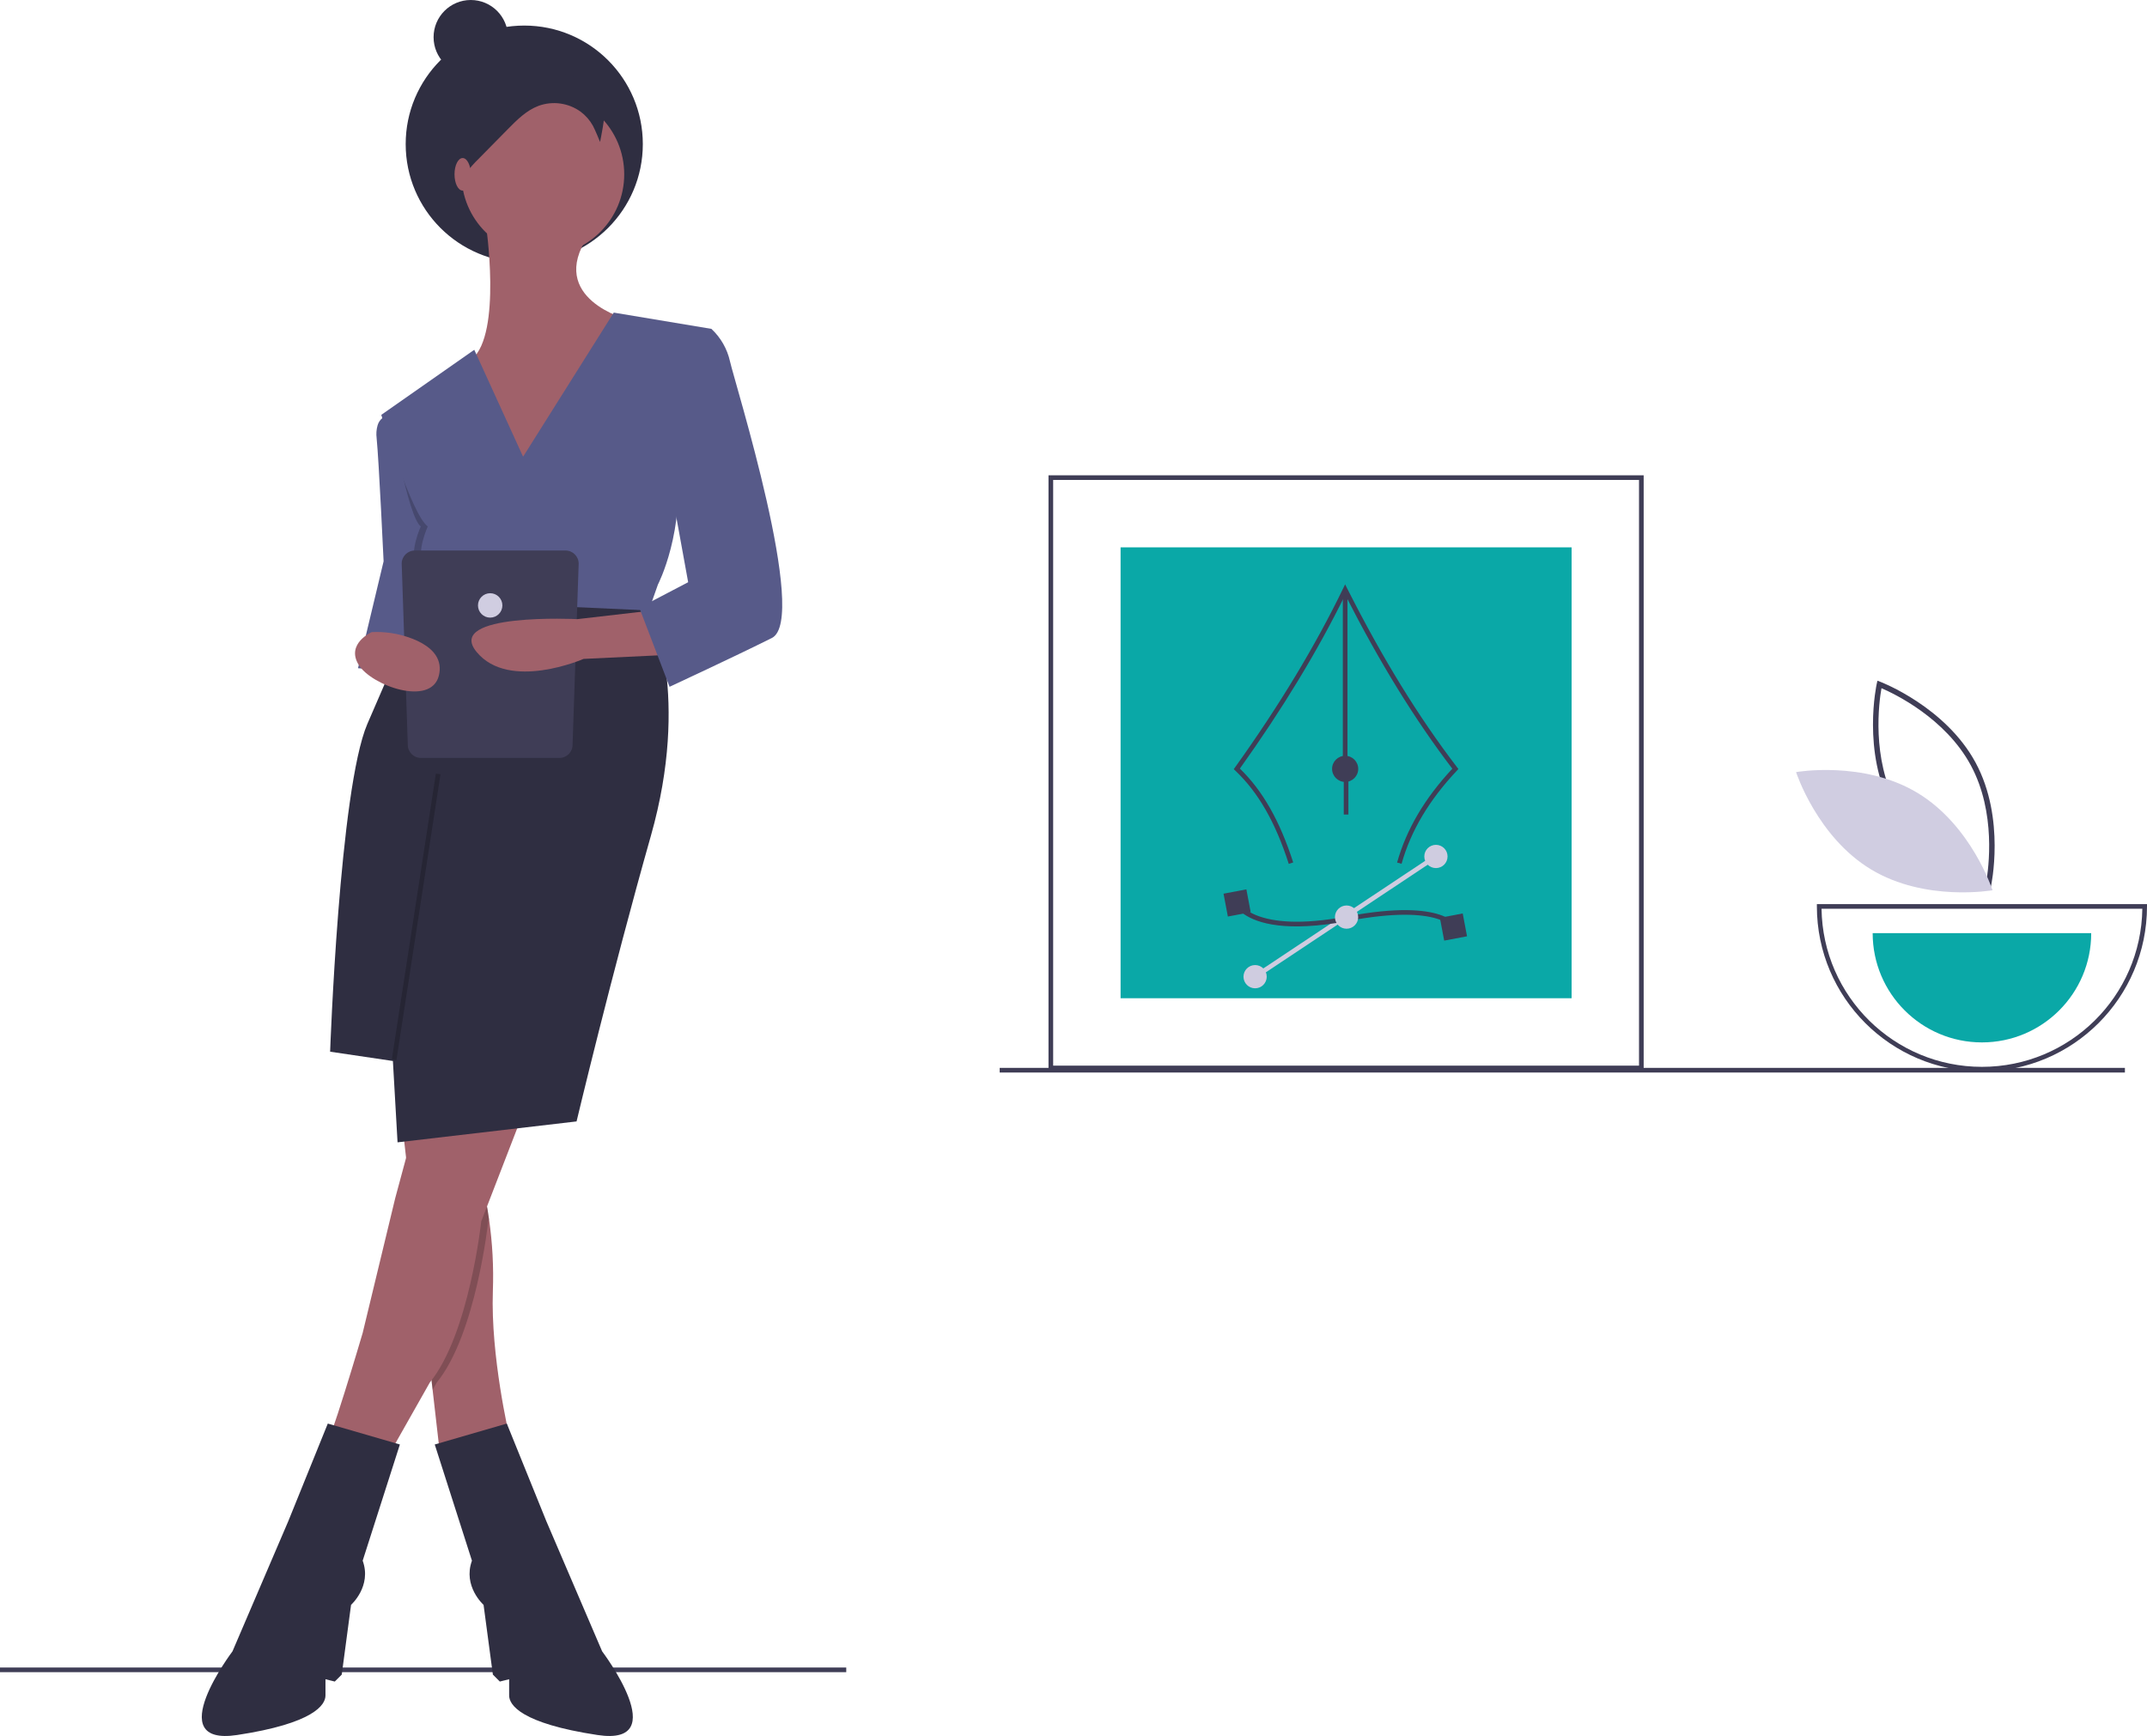
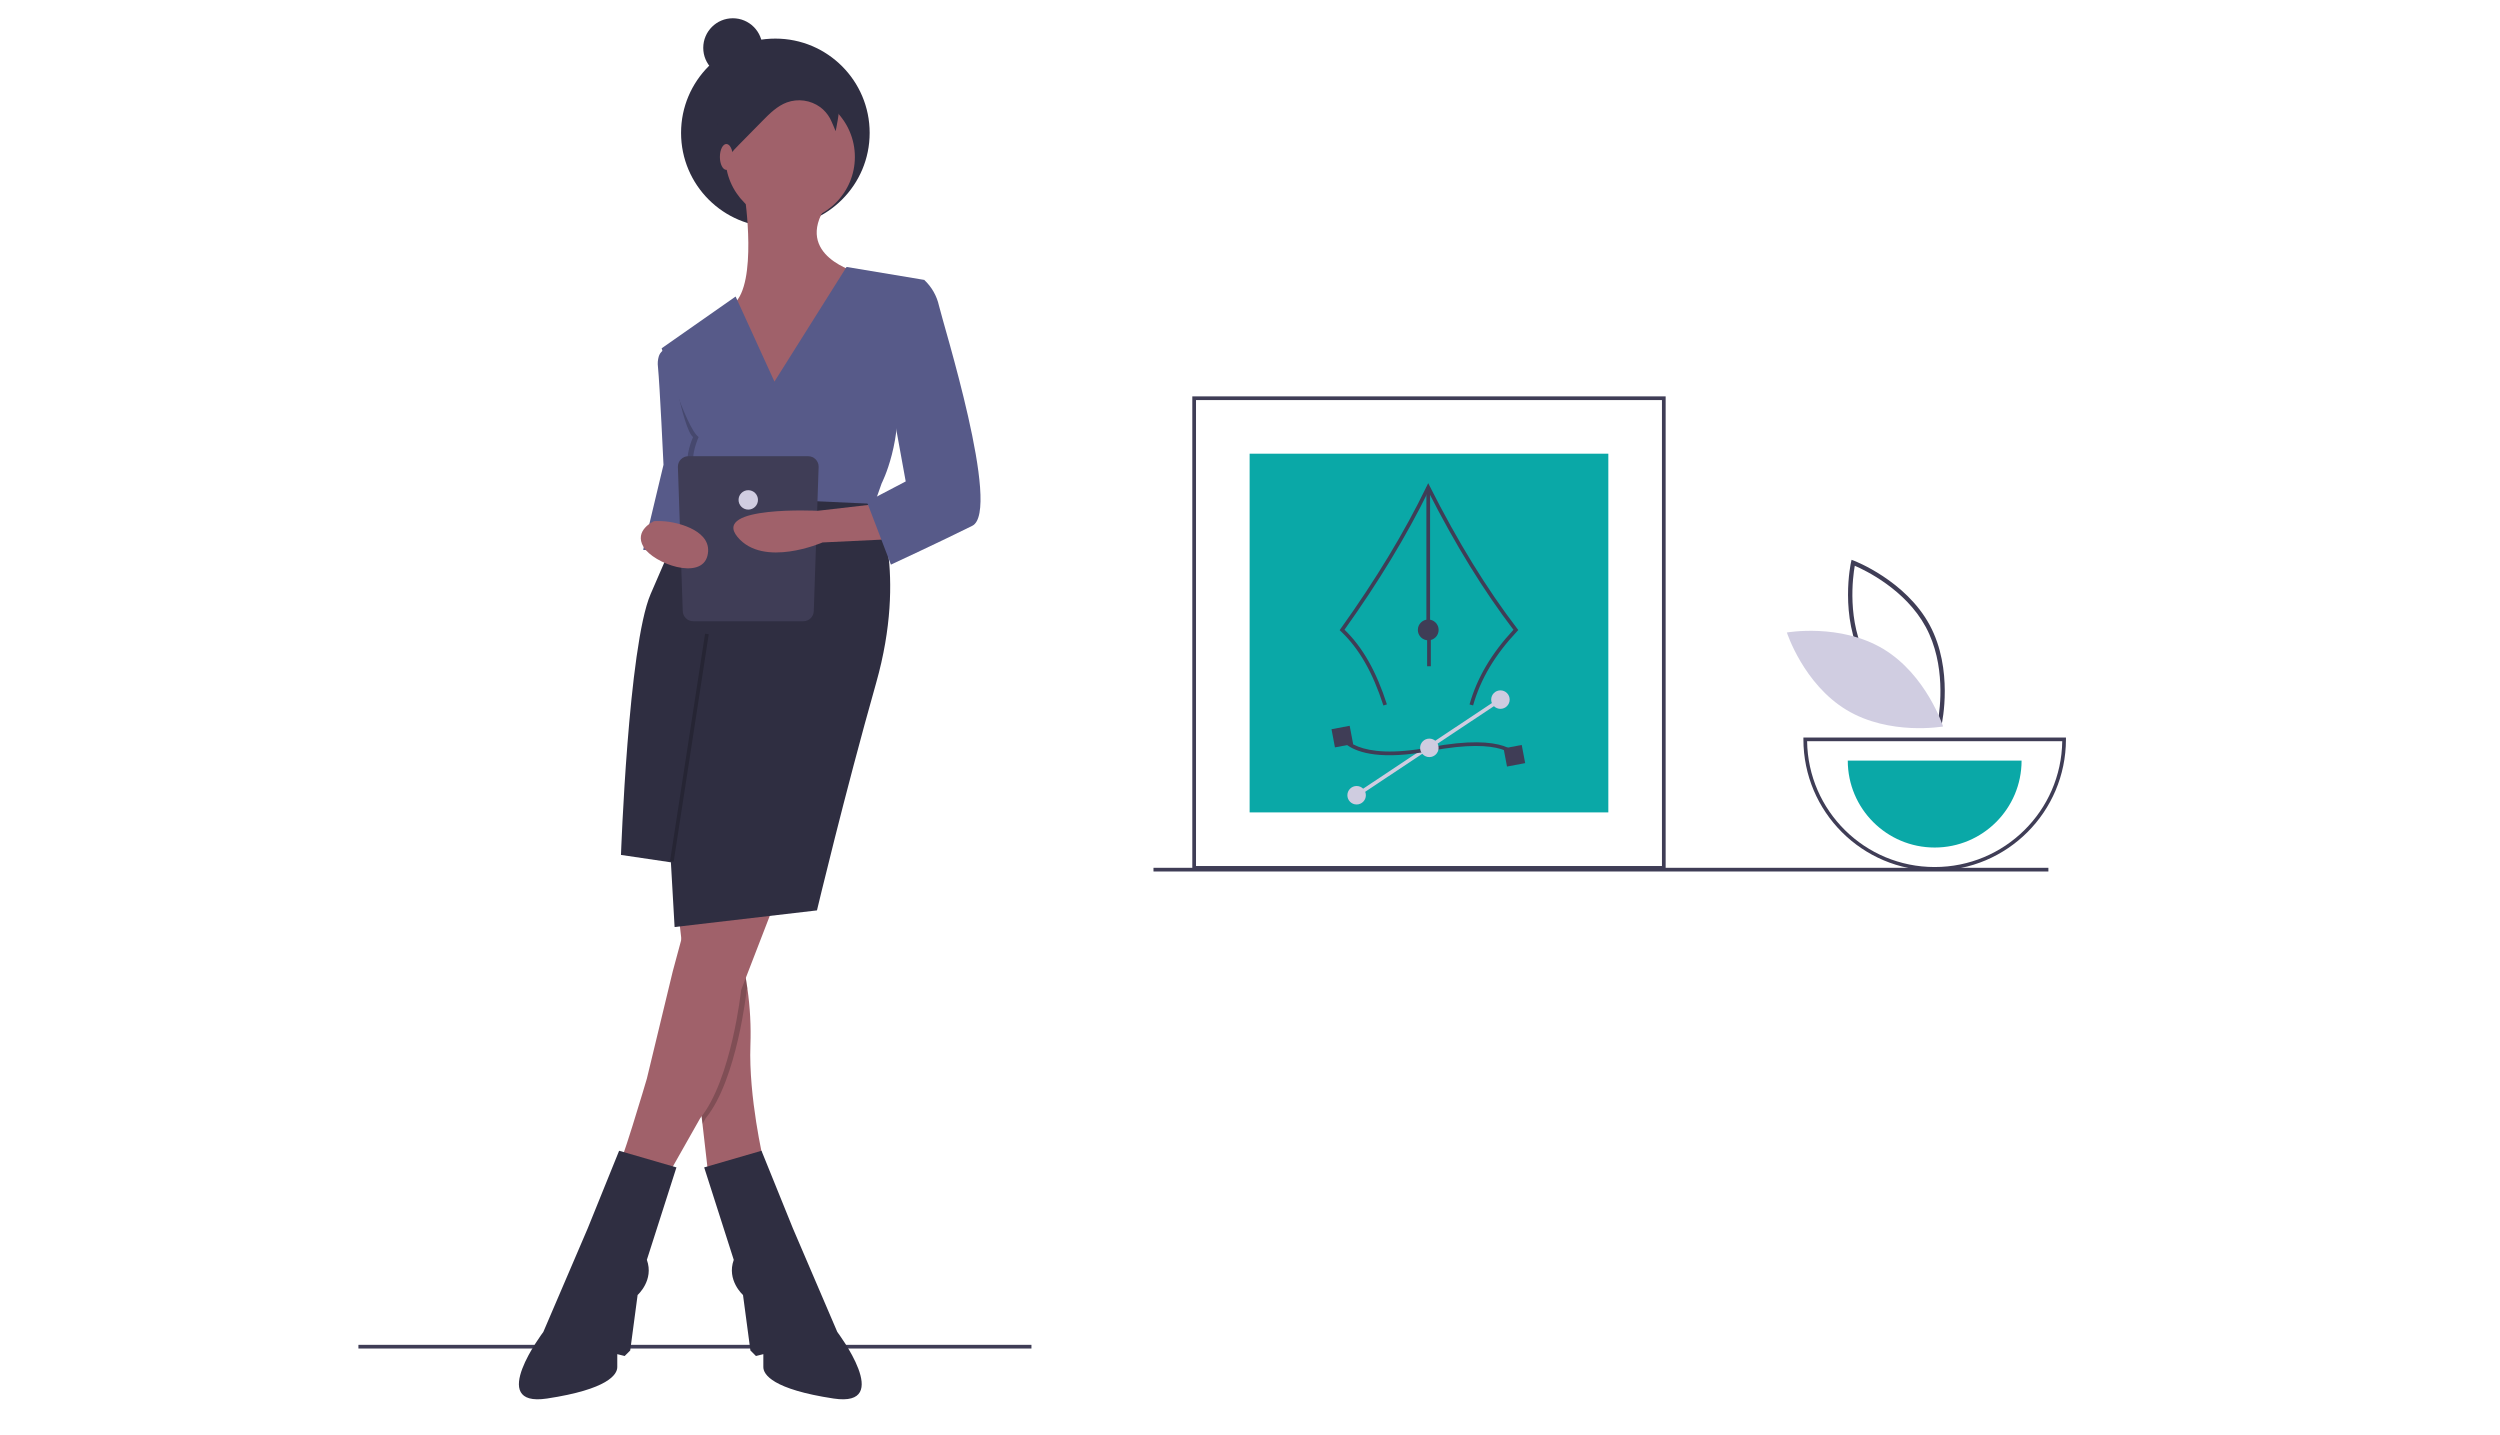
- <svg xmlns="http://www.w3.org/2000/svg" id="bc4ccc1a-6088-4a0b-8e75-630a9ab24761" data-name="Layer 1" width="923.5" height="746.923" viewBox="0 0 923.5 746.923">
-   <rect y="717.461" width="364" height="2" fill="#3f3d56" />
-   <path d="M994.304,459.374l-1.267-.475c-.278-.105-27.993-10.723-40.975-34.799-12.983-24.077-6.626-53.067-6.56-53.356l.299-1.32,1.267.475c.278.105,27.992,10.723,40.975,34.799,12.983,24.077,6.626,53.067,6.56,53.356ZM954.14,422.979c10.976,20.357,32.877,30.791,38.426,33.174,1.055-5.947,4.364-29.997-6.603-50.334-10.965-20.335-32.874-30.786-38.426-33.174C946.482,378.596,943.174,402.643,954.14,422.979Z" transform="translate(-138.25 -76.53861)" fill="#3f3d56" />
-   <path d="M962.983,417.654c23.331,14.037,32.317,41.918,32.317,41.918s-28.842,5.123-52.173-8.914S910.81,408.74,910.81,408.74,939.652,403.617,962.983,417.654Z" transform="translate(-138.25 -76.53861)" fill="#d0cde1" />
-   <path d="M990.75,537.539a71.081,71.081,0,0,1-71-71v-1h142v1A71.081,71.081,0,0,1,990.75,537.539Zm-68.993-70a69,69,0,0,0,137.986,0Z" transform="translate(-138.25 -76.53861)" fill="#3f3d56" />
-   <path d="M990.75,525.039a47,47,0,0,0,47-47h-94A47,47,0,0,0,990.75,525.039Z" transform="translate(-138.25 -76.53861)" fill="#0aa8a7" />
-   <circle cx="225.5" cy="62" r="51" fill="#2f2e41" />
-   <path d="M347.25,173.039s7,47-6,58,21,57,21,57l46-74s-35-9-17-36Z" transform="translate(-138.25 -76.53861)" fill="#a0616a" />
-   <path d="M330.25,311.039l-6.99,27.44-7.01,27.56-24-2,11-46s-2-43-3-53a13.544,13.544,0,0,1,.41-5.48,6.17,6.17,0,0,1,5.59-4.52Z" transform="translate(-138.25 -76.53861)" fill="#575a89" />
-   <path d="M357.25,694.039l-30,6-2.92-25.51-10.51-92.01-2.57-22.48,35-10-.23,8-.77,27a111.98,111.98,0,0,1,3.35,16.08,172.242,172.242,0,0,1,1.65,30.92C349.25,660.039,357.25,694.039,357.25,694.039Z" transform="translate(-138.25 -76.53861)" fill="#a0616a" />
-   <path d="M325.25,698.039l31-9,17,42,24,56s31,41-2,36-38-13-38-17v-7l-4,1-3-3-4-30s-9-8-5-19Z" transform="translate(-138.25 -76.53861)" fill="#2f2e41" />
-   <path d="M348.6,601.119l-.35.92s-5.21,48.6-22.11,69.3l-1.81,3.19-10.51-92.01,6.6-24.48H346.02l-.77,27A111.98,111.98,0,0,1,348.6,601.119Z" transform="translate(-138.25 -76.53861)" opacity="0.2" />
-   <path d="M362.25,558.039l-17,44s-5.21,48.604-22.105,69.302L301.25,710.039s-26-9-24-9,17-51,17-51l14-58,9.169-34Z" transform="translate(-138.25 -76.53861)" fill="#a0616a" />
-   <path d="M310.25,698.039l-31-9-17,42-24,56s-31,41,2,36,38-13,38-17v-7l4,1,3-3,4-30s9-8,5-19Z" transform="translate(-138.25 -76.53861)" fill="#2f2e41" />
-   <circle cx="233.5" cy="75" r="35" fill="#a0616a" />
-   <path d="M330.25,311.039l-6.99,27.44-6.01-.44a17.274,17.274,0,0,0-2-7c-2-4,0-1,4-5s1-2-2-7,2-16,2-16c-5.6-4-13-48-13-48Z" transform="translate(-138.25 -76.53861)" opacity="0.2" />
-   <path d="M363.25,273.039l-21-46-40,28s13,43,20,48c0,0-5,11-2,16s6,3,2,7-6,1-4,5a17.274,17.274,0,0,1,2,7l95,7,6-17s12-23,8-55l15-55-42-7Z" transform="translate(-138.25 -76.53861)" fill="#575a89" />
-   <path d="M418.443,339.247S435.25,376.039,418.25,436.039s-32,123-32,123l-77,9-2-35-27-4s4-113,16-141,23.437-53.303,23.437-53.303Z" transform="translate(-138.25 -76.53861)" fill="#2f2e41" />
-   <rect x="255.021" y="470.039" width="124.459" height="2" transform="translate(-334.8732 636.2835) rotate(-81.23682)" opacity="0.2" />
-   <path d="M398.093,123.665A24.048,24.048,0,0,0,385.954,110.269c-6.976-3.322-15.108-3.056-22.755-1.949-8.821,1.277-18.092,3.946-23.788,10.802-3.654,4.398-5.409,10.024-7.082,15.491-1.933,6.321-3.883,12.737-4.054,19.345A73.262,73.262,0,0,0,329.632,167.59a20.263,20.263,0,0,0,2.069,7.086c1.25,2.137,3.535,3.853,6.005,3.698a26.323,26.323,0,0,1,1.668-28.229,51.412,51.412,0,0,1,4.668-5.191l12.712-12.908c3.9-3.96,7.974-8.036,13.18-9.98a19.496,19.496,0,0,1,18.086,2.546,19.079,19.079,0,0,1,5.243,6.001c.931,1.659,3.093,7.004,3.093,7.004S398.861,125.798,398.093,123.665Z" transform="translate(-138.25 -76.53861)" fill="#2f2e41" />
-   <ellipse cx="199" cy="75" rx="3.5" ry="7" fill="#a0616a" />
-   <circle cx="202.5" cy="16" r="16" fill="#2f2e41" />
-   <path d="M378.878,402.649H319.31a5.653,5.653,0,0,1-5.653-5.653l-2.625-77.943a5.653,5.653,0,0,1,5.653-5.653h64.818a5.653,5.653,0,0,1,5.653,5.653l-2.625,77.943A5.653,5.653,0,0,1,378.878,402.649Z" transform="translate(-138.25 -76.53861)" fill="#3f3d56" />
-   <circle cx="210.844" cy="260.487" r="5.25" fill="#d0cde1" />
-   <path d="M420.25,339.039,386.578,342.926S329.25,340.039,343.25,357.039s46,3,46,3l42-2Z" transform="translate(-138.25 -76.53861)" fill="#a0616a" />
-   <path d="M298.14,348.51s-11.121,4.93-5.675,13.98,31.204,18.204,34.551,4.744-15.936-17.705-20.724-18.346A42.782,42.782,0,0,0,298.14,348.51Z" transform="translate(-138.25 -76.53861)" fill="#a0616a" />
-   <path d="M432.25,222.039l12-4a27.145,27.145,0,0,1,8,14c2,9,34,111,18,119s-44,21-44,21l-13-34,21-11-8-44S418.25,222.039,432.25,222.039Z" transform="translate(-138.25 -76.53861)" fill="#575a89" />
-   <path d="M845.25,537.039h-256v-256h256Zm-254-2h252v-252h-252Z" transform="translate(-138.25 -76.53861)" fill="#3f3d56" />
-   <rect x="482" y="235.5" width="194" height="194" fill="#0aa8a7" />
-   <path d="M692.597,448.226c-5.805-18.008-13.124-30.768-23.034-40.153l-.633-.6.508-.709c18.964-26.475,34.612-52.375,46.511-76.981l.881-1.821.912,1.805c15.196,30.076,30.669,55.253,47.303,76.971l.517.675-.582.619c-12.047,12.796-19.855,25.932-23.868,40.159l-1.926-.543c4.039-14.313,11.813-27.525,23.757-40.367-16.183-21.228-31.271-45.727-46.074-74.815-11.729,23.947-26.96,49.084-45.3,74.758,9.845,9.565,17.145,22.428,22.934,40.389Z" transform="translate(-138.25 -76.53861)" fill="#3f3d56" />
-   <rect x="577.599" y="253.68" width="2" height="77.128" fill="#3f3d56" />
-   <circle cx="578.598" cy="330.808" r="5.624" fill="#3f3d56" />
-   <rect x="670.302" y="469.898" width="93.408" height="2" transform="matrix(0.83267, -0.55377, 0.55377, 0.83267, -279.0426, 399.3143)" fill="#cfcce0" />
-   <path d="M673.378,469.898c-3.447-2.349-4.42-4.652-4.516-4.897l1.862-.728-.931.364.928-.372c.058.142,6.376,14.255,47.06,6.551,42.607-8.069,47.572,4.51,47.762,5.049l-1.887.667c-.038-.1-5.003-11.42-45.503-3.75C691.599,477.811,679.091,473.792,673.378,469.898Z" transform="translate(-138.25 -76.53861)" fill="#3f3d56" />
-   <rect x="665.378" y="460.036" width="10" height="10" transform="translate(-213.0715 56.31849) rotate(-10.72343)" fill="#3f3d56" />
-   <rect x="758.432" y="470.403" width="10" height="10" transform="translate(-213.3754 73.81391) rotate(-10.72343)" fill="#3f3d56" />
-   <circle cx="579.203" cy="394.59" r="5" fill="#cfcce0" />
-   <circle cx="539.867" cy="420.223" r="5" fill="#cfcce0" />
-   <circle cx="617.644" cy="368.497" r="5" fill="#cfcce0" />
-   <rect x="578" y="332.461" width="2" height="18" fill="#3f3d56" />
-   <rect x="430" y="459.461" width="484" height="2" fill="#3f3d56" />
+ <svg xmlns="http://www.w3.org/2000/svg" id="bc4ccc1a-6088-4a0b-8e75-630a9ab24761" data-name="Layer 1" width="923.5" height="530" viewBox="0 0 923.5 530" version="1.1">
+   <defs id="defs87" />
+   <rect y="496.782" width="248.618" height="1.366" fill="#3f3d56" id="rect4" x="132.399" style="stroke-width:0.683" />
+   <path d="m 717.097,268.228 -0.866,-0.324 c -0.19,-0.072 -19.119,-7.324 -27.987,-23.769 -8.868,-16.445 -4.526,-36.245 -4.481,-36.443 l 0.204,-0.902 0.865,0.324 c 0.19,0.072 19.119,7.324 27.987,23.769 8.868,16.445 4.526,36.245 4.481,36.443 z m -27.432,-24.858 c 7.497,13.904 22.455,21.031 26.245,22.658 0.721,-4.062 2.98,-20.488 -4.51,-34.379 -7.489,-13.889 -22.454,-21.027 -26.245,-22.658 -0.721,4.064 -2.98,20.489 4.51,34.379 z" fill="#3f3d56" id="path6" style="stroke-width:0.683" />
+   <path d="m 695.704,239.732 c 15.936,9.587 22.073,28.631 22.073,28.631 0,0 -19.699,3.499 -35.635,-6.088 -15.936,-9.587 -22.073,-28.631 -22.073,-28.631 0,0 19.699,-3.499 35.635,6.088 z" fill="#d0cde1" id="path8" style="stroke-width:0.683" />
+   <path d="m 714.669,321.615 a 48.549,48.549 0 0 1 -48.494,-48.494 v -0.683 h 96.988 v 0.683 a 48.549,48.549 0 0 1 -48.494,48.494 z m -47.123,-47.811 a 47.128,47.128 0 0 0 94.247,0 z" fill="#3f3d56" id="path10" style="stroke-width:0.683" />
+   <path d="m 714.669,313.078 a 32.102,32.102 0 0 0 32.102,-32.102 H 682.568 a 32.102,32.102 0 0 0 32.102,32.102 z" fill="#0aa8a7" id="path12" style="stroke-width:0.683" />
+   <circle cx="286.419" cy="49.092" r="34.834" fill="#2f2e41" id="circle14" style="stroke-width:0.683" />
+   <path d="m 275.149,72.656 c 0,0 4.781,32.102 -4.098,39.615 -8.879,7.513 14.343,38.932 14.343,38.932 L 316.813,100.66 c 0,0 -23.906,-6.147 -11.611,-24.589 z" fill="#a0616a" id="path16" style="stroke-width:0.683" />
+   <path d="m 263.538,166.912 -4.774,18.742 -4.788,18.824 -16.392,-1.366 7.513,-31.419 c 0,0 -1.366,-29.37 -2.049,-36.2 a 9.251,9.251 0 0 1 0.28,-3.743 4.214,4.214 0 0 1 3.818,-3.087 z" fill="#575a89" id="path18" style="stroke-width:0.683" />
+   <path d="m 281.979,428.507 -20.49,4.098 -1.994,-17.424 -7.178,-62.844 -1.755,-15.354 23.906,-6.83 -0.157,5.464 -0.526,18.441 a 76.484,76.484 0 0 1 2.288,10.983 117.644,117.644 0 0 1 1.127,21.119 c -0.683,19.124 4.781,42.347 4.781,42.347 z" fill="#a0616a" id="path20" style="stroke-width:0.683" />
+   <path d="m 260.123,431.239 21.173,-6.147 11.611,28.687 16.392,38.249 c 0,0 21.173,28.004 -1.366,24.589 -22.54,-3.415 -25.955,-8.879 -25.955,-11.611 v -4.781 l -2.732,0.683 -2.049,-2.049 -2.732,-20.49 c 0,0 -6.147,-5.464 -3.415,-12.977 z" fill="#2f2e41" id="path22" style="stroke-width:0.683" />
+   <path d="m 276.071,365.042 -0.239,0.628 c 0,0 -3.559,33.195 -15.101,47.333 l -1.236,2.179 -7.178,-62.844 4.508,-16.72 h 17.485 l -0.526,18.441 a 76.484,76.484 0 0 1 2.288,10.983 z" opacity="0.2" id="path24" style="stroke-width:0.683" />
+   <path d="m 285.394,335.617 -11.611,30.053 c 0,0 -3.559,33.197 -15.098,47.334 l -14.955,26.431 c 0,0 -17.758,-6.147 -16.392,-6.147 1.366,0 11.611,-34.834 11.611,-34.834 l 9.562,-39.615 6.263,-23.223 z" fill="#a0616a" id="path26" style="stroke-width:0.683" />
+   <path d="m 249.877,431.239 -21.173,-6.147 -11.611,28.687 -16.392,38.249 c 0,0 -21.173,28.004 1.366,24.589 22.54,-3.415 25.955,-8.879 25.955,-11.611 v -4.781 l 2.732,0.683 2.049,-2.049 2.732,-20.49 c 0,0 6.147,-5.464 3.415,-12.977 z" fill="#2f2e41" id="path28" style="stroke-width:0.683" />
+   <circle cx="291.883" cy="57.972" r="23.906" fill="#a0616a" id="circle30" style="stroke-width:0.683" />
+   <path d="m 263.538,166.912 -4.774,18.742 -4.105,-0.301 a 11.798,11.798 0 0 0 -1.366,-4.781 c -1.366,-2.732 0,-0.683 2.732,-3.415 2.732,-2.732 0.683,-1.366 -1.366,-4.781 -2.049,-3.415 1.366,-10.928 1.366,-10.928 -3.825,-2.732 -8.879,-32.785 -8.879,-32.785 z" opacity="0.2" id="path32" style="stroke-width:0.683" />
+   <path d="m 286.077,140.958 -14.343,-31.419 -27.321,19.124 c 0,0 8.879,29.37 13.66,32.785 0,0 -3.415,7.513 -1.366,10.928 2.049,3.415 4.098,2.049 1.366,4.781 -2.732,2.732 -4.098,0.683 -2.732,3.415 a 11.798,11.798 0 0 1 1.366,4.781 l 64.886,4.781 4.098,-11.611 c 0,0 8.196,-15.709 5.464,-37.566 l 10.245,-37.566 -28.687,-4.781 z" fill="#575a89" id="path34" style="stroke-width:0.683" />
+   <path d="m 323.775,186.179 c 0,0 11.48,25.129 -0.132,66.11 -11.611,40.981 -21.856,84.011 -21.856,84.011 l -52.592,6.147 -1.366,-23.906 -18.441,-2.732 c 0,0 2.732,-77.181 10.928,-96.305 8.196,-19.124 16.008,-36.407 16.008,-36.407 z" fill="#2f2e41" id="path36" style="stroke-width:0.683" />
+   <rect x="-276.677" y="293.081" width="85.007" height="1.366" transform="rotate(-81.23682)" opacity="0.2" id="rect38" style="stroke-width:0.683" />
+   <path d="m 309.875,38.934 a 16.425,16.425 0 0 0 -8.291,-9.15 c -4.765,-2.269 -10.319,-2.087 -15.542,-1.331 -6.025,0.872 -12.357,2.695 -16.247,7.378 -2.495,3.004 -3.695,6.846 -4.837,10.581 -1.32,4.317 -2.652,8.7 -2.769,13.213 a 50.039,50.039 0 0 0 0.926,9.31 13.84,13.84 0 0 0 1.413,4.84 c 0.854,1.459 2.414,2.632 4.102,2.526 a 17.979,17.979 0 0 1 1.139,-19.281 35.115,35.115 0 0 1 3.189,-3.546 l 8.683,-8.817 c 2.663,-2.705 5.446,-5.488 9.002,-6.817 a 13.316,13.316 0 0 1 12.353,1.739 13.031,13.031 0 0 1 3.581,4.099 c 0.636,1.133 2.113,4.784 2.113,4.784 0,0 1.71,-8.073 1.185,-9.529 z" fill="#2f2e41" id="path40" style="stroke-width:0.683" />
+   <ellipse cx="268.319" cy="57.972" rx="2.391" ry="4.781" fill="#a0616a" id="ellipse42" style="stroke-width:0.683" />
+   <circle cx="270.709" cy="17.674" r="10.928" fill="#2f2e41" id="circle44" style="stroke-width:0.683" />
+   <path d="m 296.751,229.484 h -40.686 a 3.861,3.861 0 0 1 -3.861,-3.861 l -1.793,-53.236 a 3.861,3.861 0 0 1 3.861,-3.861 h 44.272 a 3.861,3.861 0 0 1 3.861,3.861 l -1.793,53.236 a 3.861,3.861 0 0 1 -3.861,3.861 z" fill="#3f3d56" id="path46" style="stroke-width:0.683" />
+   <circle cx="276.408" cy="184.662" r="3.586" fill="#d0cde1" id="circle48" style="stroke-width:0.683" />
+   <path d="m 325.009,186.037 -22.998,2.655 c 0,0 -39.156,-1.972 -29.594,9.639 9.562,11.611 31.419,2.049 31.419,2.049 l 28.687,-1.366 z" fill="#a0616a" id="path50" style="stroke-width:0.683" />
+   <path d="m 241.606,192.506 c 0,0 -7.596,3.368 -3.876,9.549 3.719,6.181 21.313,12.433 23.599,3.24 2.286,-9.193 -10.885,-12.093 -14.155,-12.531 a 29.221,29.221 0 0 0 -5.568,-0.258 z" fill="#a0616a" id="path52" style="stroke-width:0.683" />
+   <path d="m 333.205,106.124 8.196,-2.732 a 18.54,18.54 0 0 1 5.464,9.562 c 1.366,6.147 23.223,75.815 12.294,81.279 -10.928,5.464 -30.053,14.343 -30.053,14.343 l -8.879,-23.223 14.343,-7.513 -5.464,-30.053 c 0,0 -5.464,-41.664 4.098,-41.664 z" fill="#575a89" id="path54" style="stroke-width:0.683" />
+   <path d="M 615.291,321.274 H 440.439 V 146.422 H 615.291 Z M 441.805,319.908 H 613.925 V 147.788 H 441.805 Z" fill="#3f3d56" id="path56" style="stroke-width:0.683" />
+   <rect x="461.612" y="167.595" width="132.505" height="132.505" fill="#0aa8a7" id="rect58" style="stroke-width:0.683" />
+   <path d="m 511.026,260.613 c -3.965,-12.3 -8.964,-21.015 -15.733,-27.425 l -0.432,-0.41 0.347,-0.484 c 12.953,-18.083 23.641,-35.773 31.768,-52.579 l 0.602,-1.244 0.623,1.233 c 10.379,20.542 20.947,37.739 32.308,52.572 l 0.353,0.461 -0.398,0.423 c -8.228,8.74 -13.561,17.712 -16.302,27.429 l -1.315,-0.371 c 2.759,-9.776 8.069,-18.8 16.226,-27.571 -11.053,-14.499 -21.358,-31.232 -31.469,-51.1 -8.011,16.356 -18.414,33.525 -30.94,51.061 6.724,6.533 11.71,15.319 15.664,27.586 z" fill="#3f3d56" id="path60" style="stroke-width:0.683" />
+   <rect x="526.908" y="180.012" width="1.366" height="52.68" fill="#3f3d56" id="rect62" style="stroke-width:0.683" />
+   <circle cx="527.59" cy="232.692" r="3.841" fill="#3f3d56" id="circle64" style="stroke-width:0.683" />
+   <rect x="254.603" y="521.44" width="63.799" height="1.366" transform="rotate(-33.62603)" fill="#cfcce0" id="rect66" style="stroke-width:0.683" />
+   <path d="m 497.9,275.416 c -2.354,-1.604 -3.019,-3.177 -3.084,-3.344 l 1.272,-0.497 -0.636,0.249 0.634,-0.254 c 0.04,0.097 4.355,9.736 32.143,4.474 29.101,-5.511 32.492,3.08 32.622,3.448 l -1.289,0.455 c -0.026,-0.069 -3.417,-7.8 -31.079,-2.562 -18.137,3.435 -26.68,0.69 -30.582,-1.969 z" fill="#3f3d56" id="path68" style="stroke-width:0.683" />
+   <rect x="433.148" y="356.19" width="6.83" height="6.83" transform="rotate(-10.72343)" fill="#3f3d56" id="rect70" style="stroke-width:0.683" />
+   <rect x="494.278" y="374.973" width="6.83" height="6.83" transform="rotate(-10.72343)" fill="#3f3d56" id="rect72" style="stroke-width:0.683" />
+   <circle cx="528.003" cy="276.256" r="3.415" fill="#cfcce0" id="circle74" style="stroke-width:0.683" />
+   <circle cx="501.136" cy="293.764" r="3.415" fill="#cfcce0" id="circle76" style="stroke-width:0.683" />
+   <circle cx="554.259" cy="258.434" r="3.415" fill="#cfcce0" id="circle78" style="stroke-width:0.683" />
+   <rect x="527.182" y="233.822" width="1.366" height="12.294" fill="#3f3d56" id="rect80" style="stroke-width:0.683" />
+   <rect x="426.095" y="320.565" width="330.579" height="1.366" fill="#3f3d56" id="rect82" style="stroke-width:0.683" />
</svg>
